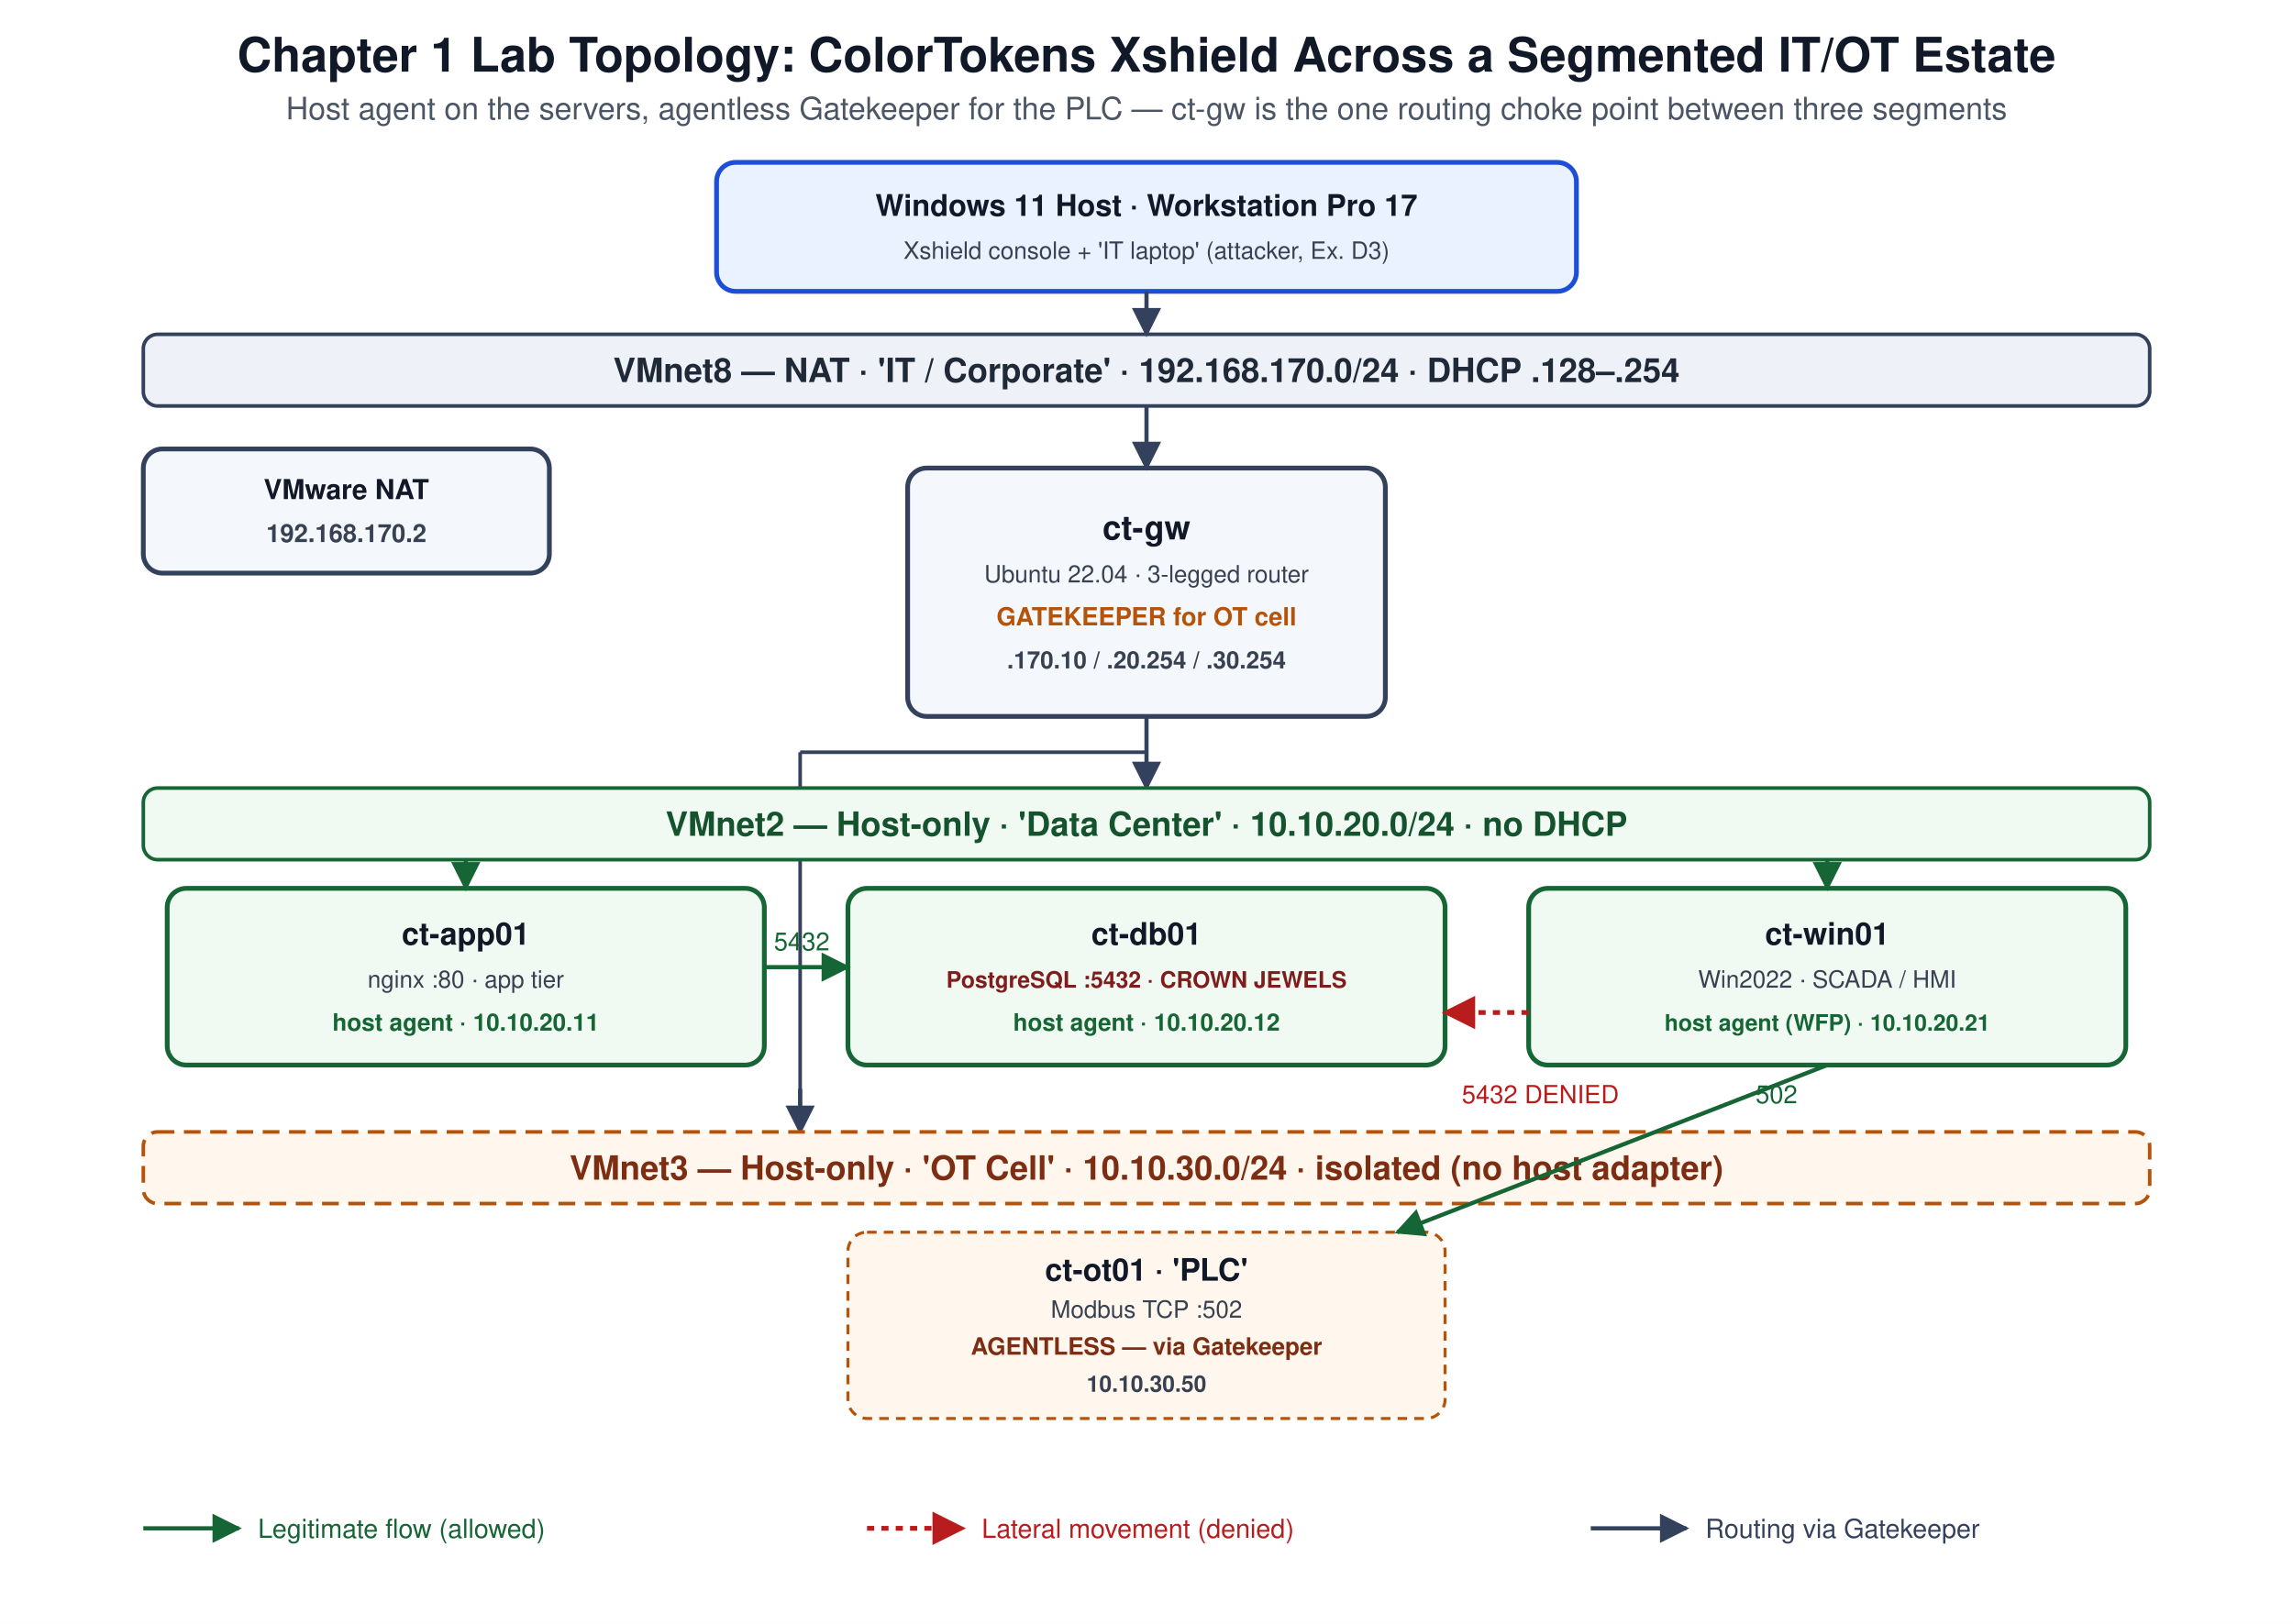
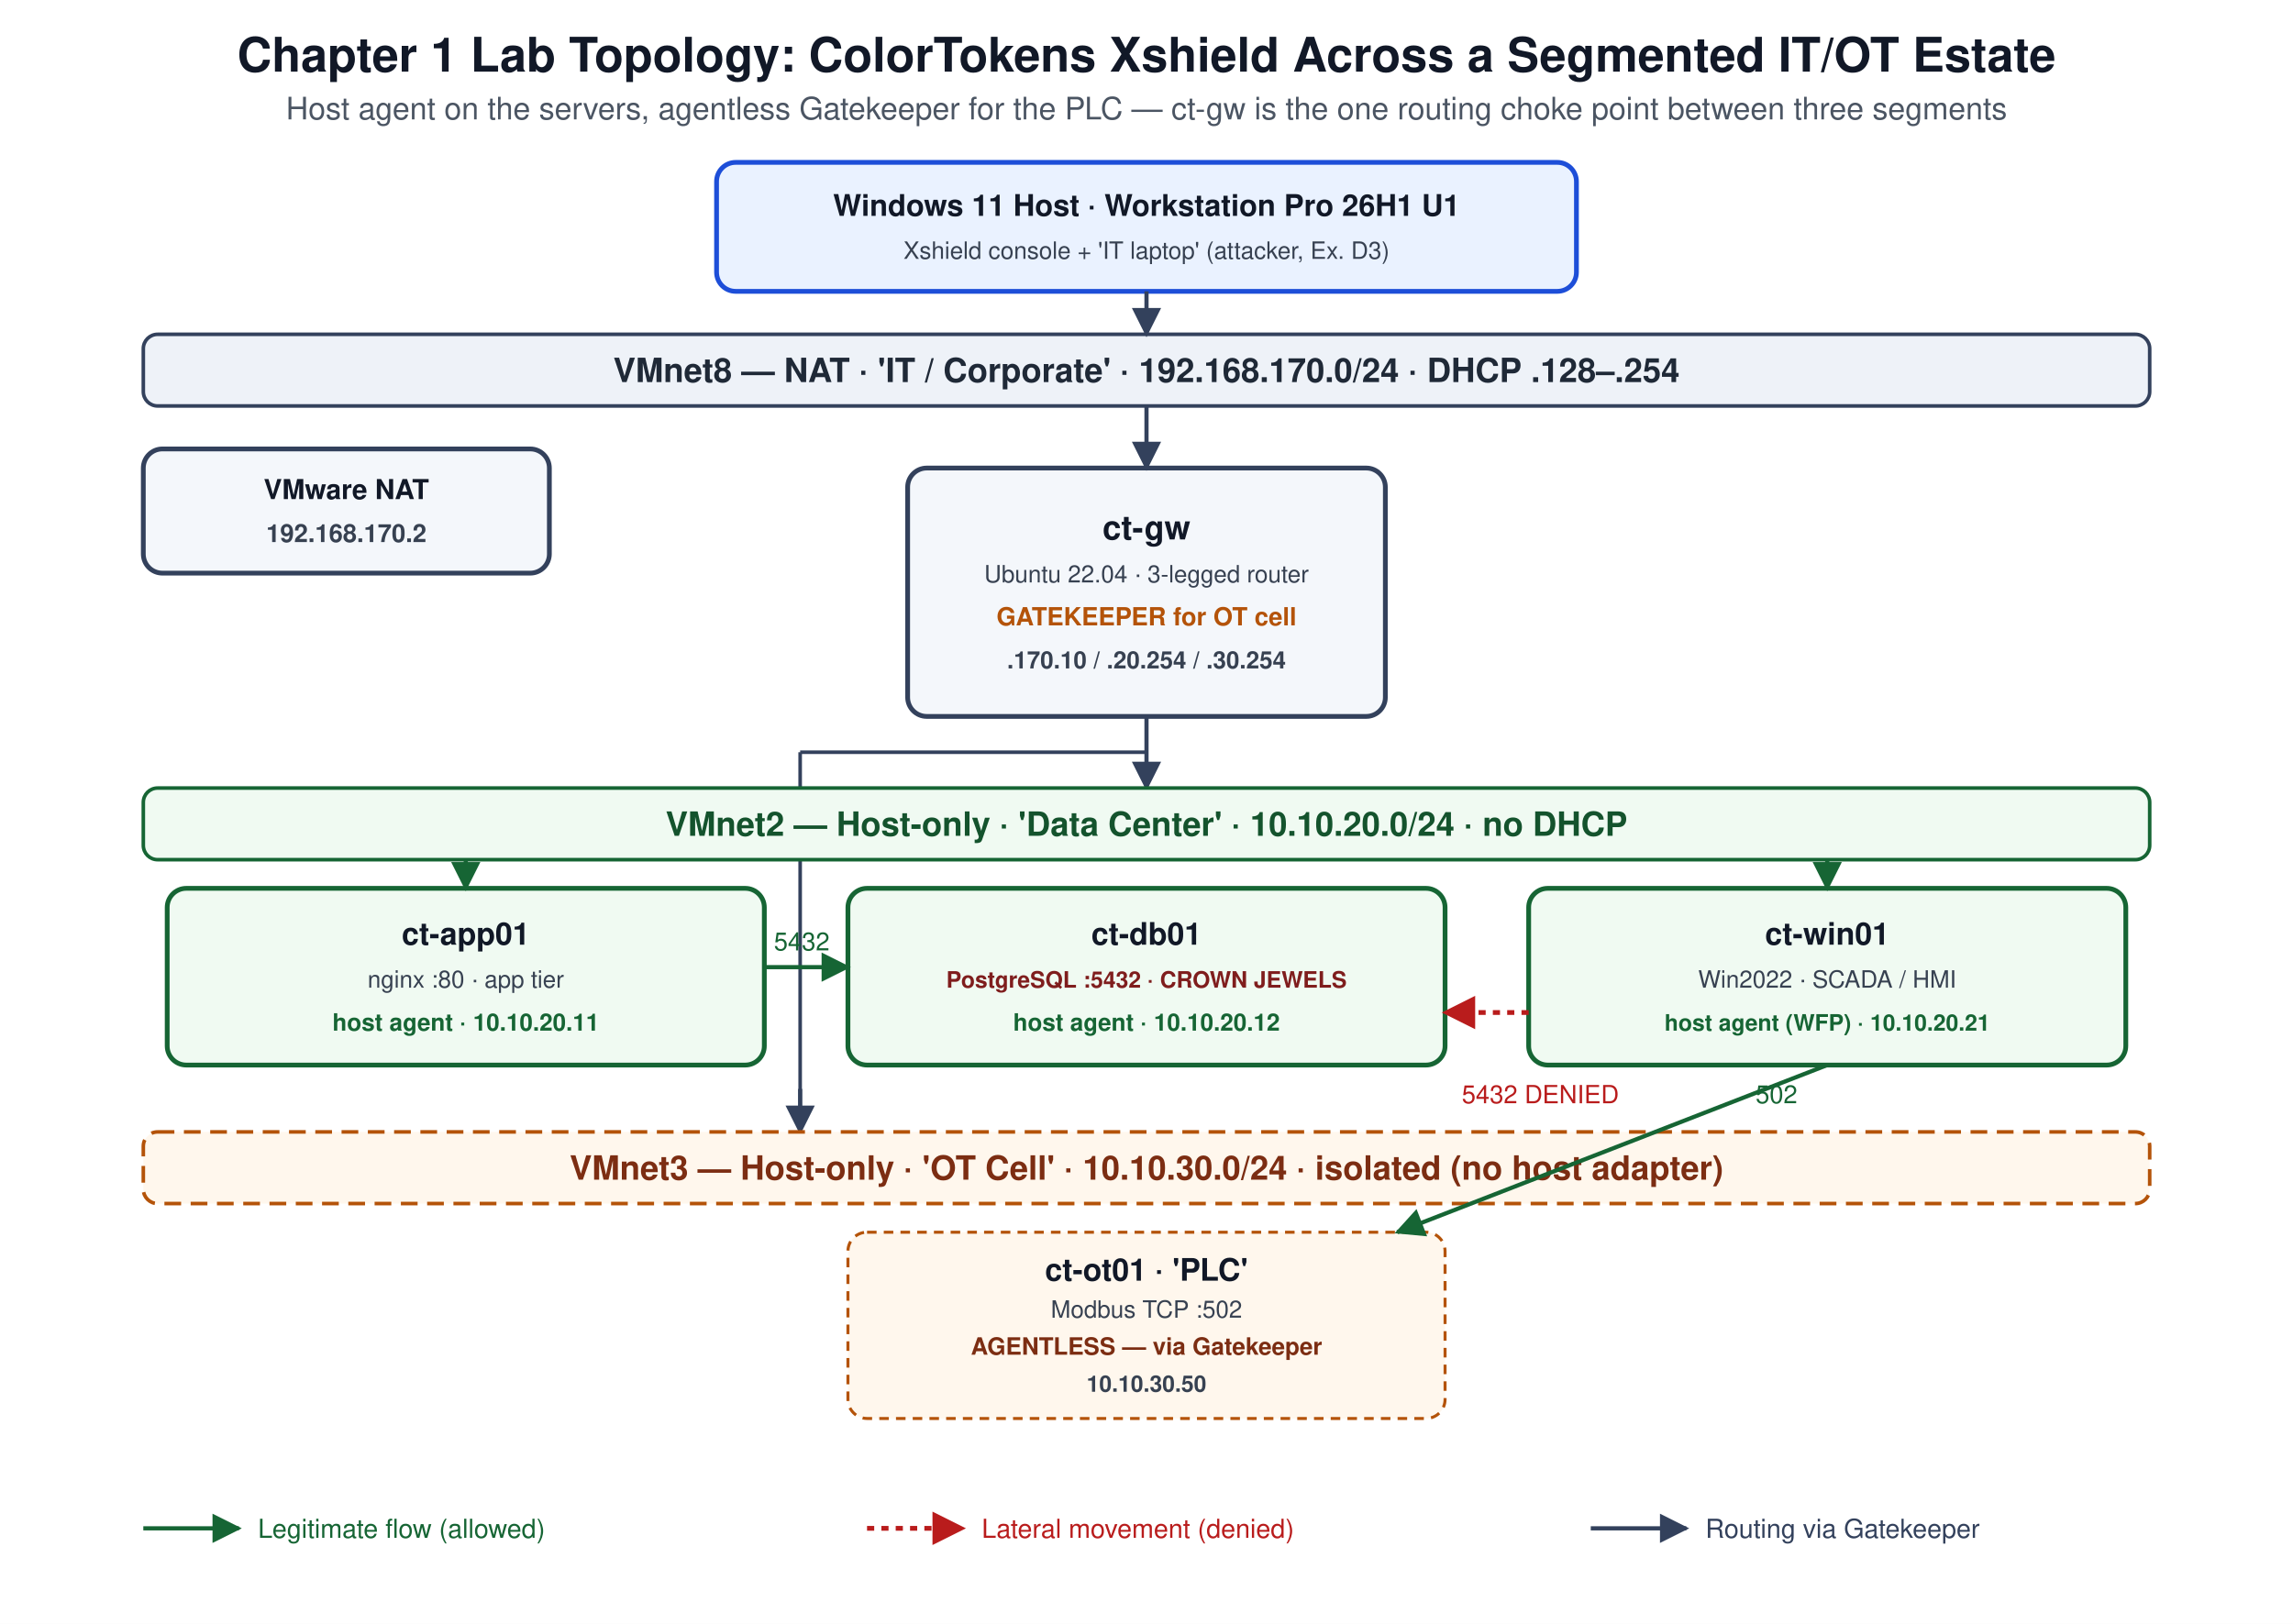
<svg xmlns="http://www.w3.org/2000/svg" viewBox="0 0 960 680" font-family="Helvetica, Arial, sans-serif">
  <defs>
    <marker id="arrow-alt" viewBox="0 0 10 10" refX="9" refY="5" markerWidth="7" markerHeight="7" orient="auto-start-reverse">
      <path d="M0,0 L10,5 L0,10 z" fill="#166534" />
    </marker>
    <marker id="arrow-mgmt" viewBox="0 0 10 10" refX="9" refY="5" markerWidth="7" markerHeight="7" orient="auto-start-reverse">
      <path d="M0,0 L10,5 L0,10 z" fill="#33415c" />
    </marker>
    <marker id="arrow-warn" viewBox="0 0 10 10" refX="9" refY="5" markerWidth="7" markerHeight="7" orient="auto-start-reverse">
      <path d="M0,0 L10,5 L0,10 z" fill="#b91c1c" />
    </marker>
  </defs>
  <rect x="0" y="0" width="960" height="680" fill="#ffffff" />
  <text x="480.0" y="30" text-anchor="middle" font-size="20" font-weight="700" fill="#111827">Chapter 1 Lab Topology: ColorTokens Xshield Across a Segmented IT/OT Estate</text>
  <text x="480.0" y="50" text-anchor="middle" font-size="13" fill="#4b5563">Host agent on the servers, agentless Gatekeeper for the PLC — ct-gw is the one routing choke point between three segments</text>
  <rect x="300" y="68" width="360" height="54" rx="8" fill="#eaf2ff" stroke="#1d4ed8" stroke-width="2" />
-   <text x="480.0" y="90.4" text-anchor="middle" font-size="12.5" font-weight="700" fill="#111827">Windows 11 Host · Workstation Pro 17</text>
+   <text x="480.0" y="90.4" text-anchor="middle" font-size="12.5" font-weight="700" fill="#111827">Windows 11 Host · Workstation Pro 26H1 U1</text>
  <text x="480.0" y="108.4" text-anchor="middle" font-size="10" font-weight="400" fill="#374151">Xshield console + 'IT laptop' (attacker, Ex. D3)</text>
  <rect x="60" y="140" width="840" height="30" rx="6" fill="#eef2f8" stroke="#33415c" stroke-width="1.5" />
  <text x="480.0" y="160.0" text-anchor="middle" font-size="14" font-weight="600" fill="#1f2937">VMnet8 — NAT · 'IT / Corporate' · 192.168.170.0/24 · DHCP .128–.254</text>
  <rect x="60" y="188" width="170" height="52" rx="8" fill="#f4f7fb" stroke="#33415c" stroke-width="2" />
  <text x="145.0" y="209.0" text-anchor="middle" font-size="11.5" font-weight="700" fill="#111827">VMware NAT</text>
  <text x="145.0" y="227.0" text-anchor="middle" font-size="10.5" font-weight="700" fill="#374151">192.168.170.2</text>
  <line x1="480" y1="122" x2="480" y2="140" stroke="#33415c" stroke-width="1.75" marker-end="url(#arrow-mgmt)" />
  <rect x="380" y="196" width="200" height="104" rx="8" fill="#f4f7fb" stroke="#33415c" stroke-width="2" />
  <text x="480.0" y="225.9" text-anchor="middle" font-size="14" font-weight="700" fill="#111827">ct-gw</text>
  <text x="480.0" y="243.9" text-anchor="middle" font-size="10" font-weight="400" fill="#374151">Ubuntu 22.04 · 3-legged router</text>
  <text x="480.0" y="261.9" text-anchor="middle" font-size="10.5" font-weight="700" fill="#b45309">GATEKEEPER for OT cell</text>
  <text x="480.0" y="279.9" text-anchor="middle" font-size="10" font-weight="700" fill="#374151">.170.10 / .20.254 / .30.254</text>
  <line x1="480" y1="170" x2="480" y2="196" stroke="#33415c" stroke-width="1.75" marker-end="url(#arrow-mgmt)" />
  <line x1="480" y1="315" x2="335" y2="315" stroke="#33415c" stroke-width="1.5" />
  <line x1="335" y1="315" x2="335" y2="468" stroke="#33415c" stroke-width="1.5" />
  <line x1="480" y1="300" x2="480" y2="330" stroke="#33415c" stroke-width="1.75" marker-end="url(#arrow-mgmt)" />
  <rect x="60" y="330" width="840" height="30" rx="6" fill="#f0faf2" stroke="#166534" stroke-width="1.5" />
  <text x="480.0" y="350.0" text-anchor="middle" font-size="14" font-weight="600" fill="#14532d">VMnet2 — Host-only · 'Data Center' · 10.10.20.0/24 · no DHCP</text>
  <rect x="70" y="372" width="250" height="74" rx="8" fill="#f0faf2" stroke="#166534" stroke-width="2" />
  <text x="195.0" y="395.6" text-anchor="middle" font-size="13" font-weight="700" fill="#111827">ct-app01</text>
  <text x="195.0" y="413.6" text-anchor="middle" font-size="10" font-weight="400" fill="#374151">nginx :80 · app tier</text>
  <text x="195.0" y="431.6" text-anchor="middle" font-size="10" font-weight="700" fill="#166534">host agent · 10.10.20.11</text>
  <rect x="355" y="372" width="250" height="74" rx="8" fill="#f0faf2" stroke="#166534" stroke-width="2" />
  <text x="480.0" y="395.6" text-anchor="middle" font-size="13" font-weight="700" fill="#111827">ct-db01</text>
  <text x="480.0" y="413.6" text-anchor="middle" font-size="9.5" font-weight="700" fill="#7f1d1d">PostgreSQL :5432 · CROWN JEWELS</text>
  <text x="480.0" y="431.6" text-anchor="middle" font-size="10" font-weight="700" fill="#166534">host agent · 10.10.20.12</text>
  <rect x="640" y="372" width="250" height="74" rx="8" fill="#f0faf2" stroke="#166534" stroke-width="2" />
  <text x="765.0" y="395.6" text-anchor="middle" font-size="13" font-weight="700" fill="#111827">ct-win01</text>
  <text x="765.0" y="413.6" text-anchor="middle" font-size="10" font-weight="400" fill="#374151">Win2022 · SCADA / HMI</text>
  <text x="765.0" y="431.6" text-anchor="middle" font-size="9.5" font-weight="700" fill="#166534">host agent (WFP) · 10.10.20.21</text>
  <line x1="195" y1="360" x2="195" y2="372" stroke="#166534" stroke-width="1.75" marker-end="url(#arrow-alt)" />
  <line x1="765" y1="360" x2="765" y2="372" stroke="#166534" stroke-width="1.75" marker-end="url(#arrow-alt)" />
  <line x1="320" y1="405" x2="355" y2="405" stroke="#166534" stroke-width="1.75" marker-end="url(#arrow-alt)" />
  <text x="324" y="398" font-size="10.5" fill="#166534">5432</text>
  <line x1="640" y1="424" x2="605" y2="424" stroke="#b91c1c" stroke-width="2" stroke-dasharray="3 3" marker-end="url(#arrow-warn)" />
  <text x="612" y="462" font-size="10.5" fill="#b91c1c">5432 DENIED</text>
  <line x1="335" y1="456" x2="335" y2="474" stroke="#33415c" stroke-width="1.75" marker-end="url(#arrow-mgmt)" />
  <rect x="60" y="474" width="840" height="30" rx="6" fill="#fff7ed" stroke="#b45309" stroke-width="1.5" stroke-dasharray="7 4" />
  <text x="480.0" y="494.0" text-anchor="middle" font-size="14" font-weight="600" fill="#7c2d12">VMnet3 — Host-only · 'OT Cell' · 10.10.30.0/24 · isolated (no host adapter)</text>
  <rect x="355" y="516" width="250" height="78" rx="8" fill="#fff7ed" stroke="#b45309" stroke-width="1.25" stroke-dasharray="4 3" />
  <text x="480.0" y="536.3" text-anchor="middle" font-size="13" font-weight="700" fill="#111827">ct-ot01 · 'PLC'</text>
  <text x="480.0" y="551.8" text-anchor="middle" font-size="10" font-weight="400" fill="#374151">Modbus TCP :502</text>
  <text x="480.0" y="567.3" text-anchor="middle" font-size="10" font-weight="700" fill="#7c2d12">AGENTLESS — via Gatekeeper</text>
  <text x="480.0" y="582.8" text-anchor="middle" font-size="9.5" font-weight="700" fill="#374151">10.10.30.50</text>
  <line x1="765" y1="446" x2="585" y2="516" stroke="#166534" stroke-width="1.75" marker-end="url(#arrow-alt)" />
  <text x="735" y="462" font-size="10.5" fill="#166534">502</text>
  <line x1="60" y1="640" x2="100" y2="640" stroke="#166534" stroke-width="1.75" marker-end="url(#arrow-alt)" />
  <text x="108" y="644" font-size="11" fill="#166534">Legitimate flow (allowed)</text>
  <line x1="363" y1="640" x2="403" y2="640" stroke="#b91c1c" stroke-width="2" stroke-dasharray="3 3" marker-end="url(#arrow-warn)" />
  <text x="411" y="644" font-size="11" fill="#b91c1c">Lateral movement (denied)</text>
  <line x1="666" y1="640" x2="706" y2="640" stroke="#33415c" stroke-width="1.75" marker-end="url(#arrow-mgmt)" />
  <text x="714" y="644" font-size="11" fill="#33415c">Routing via Gatekeeper</text>
</svg>
